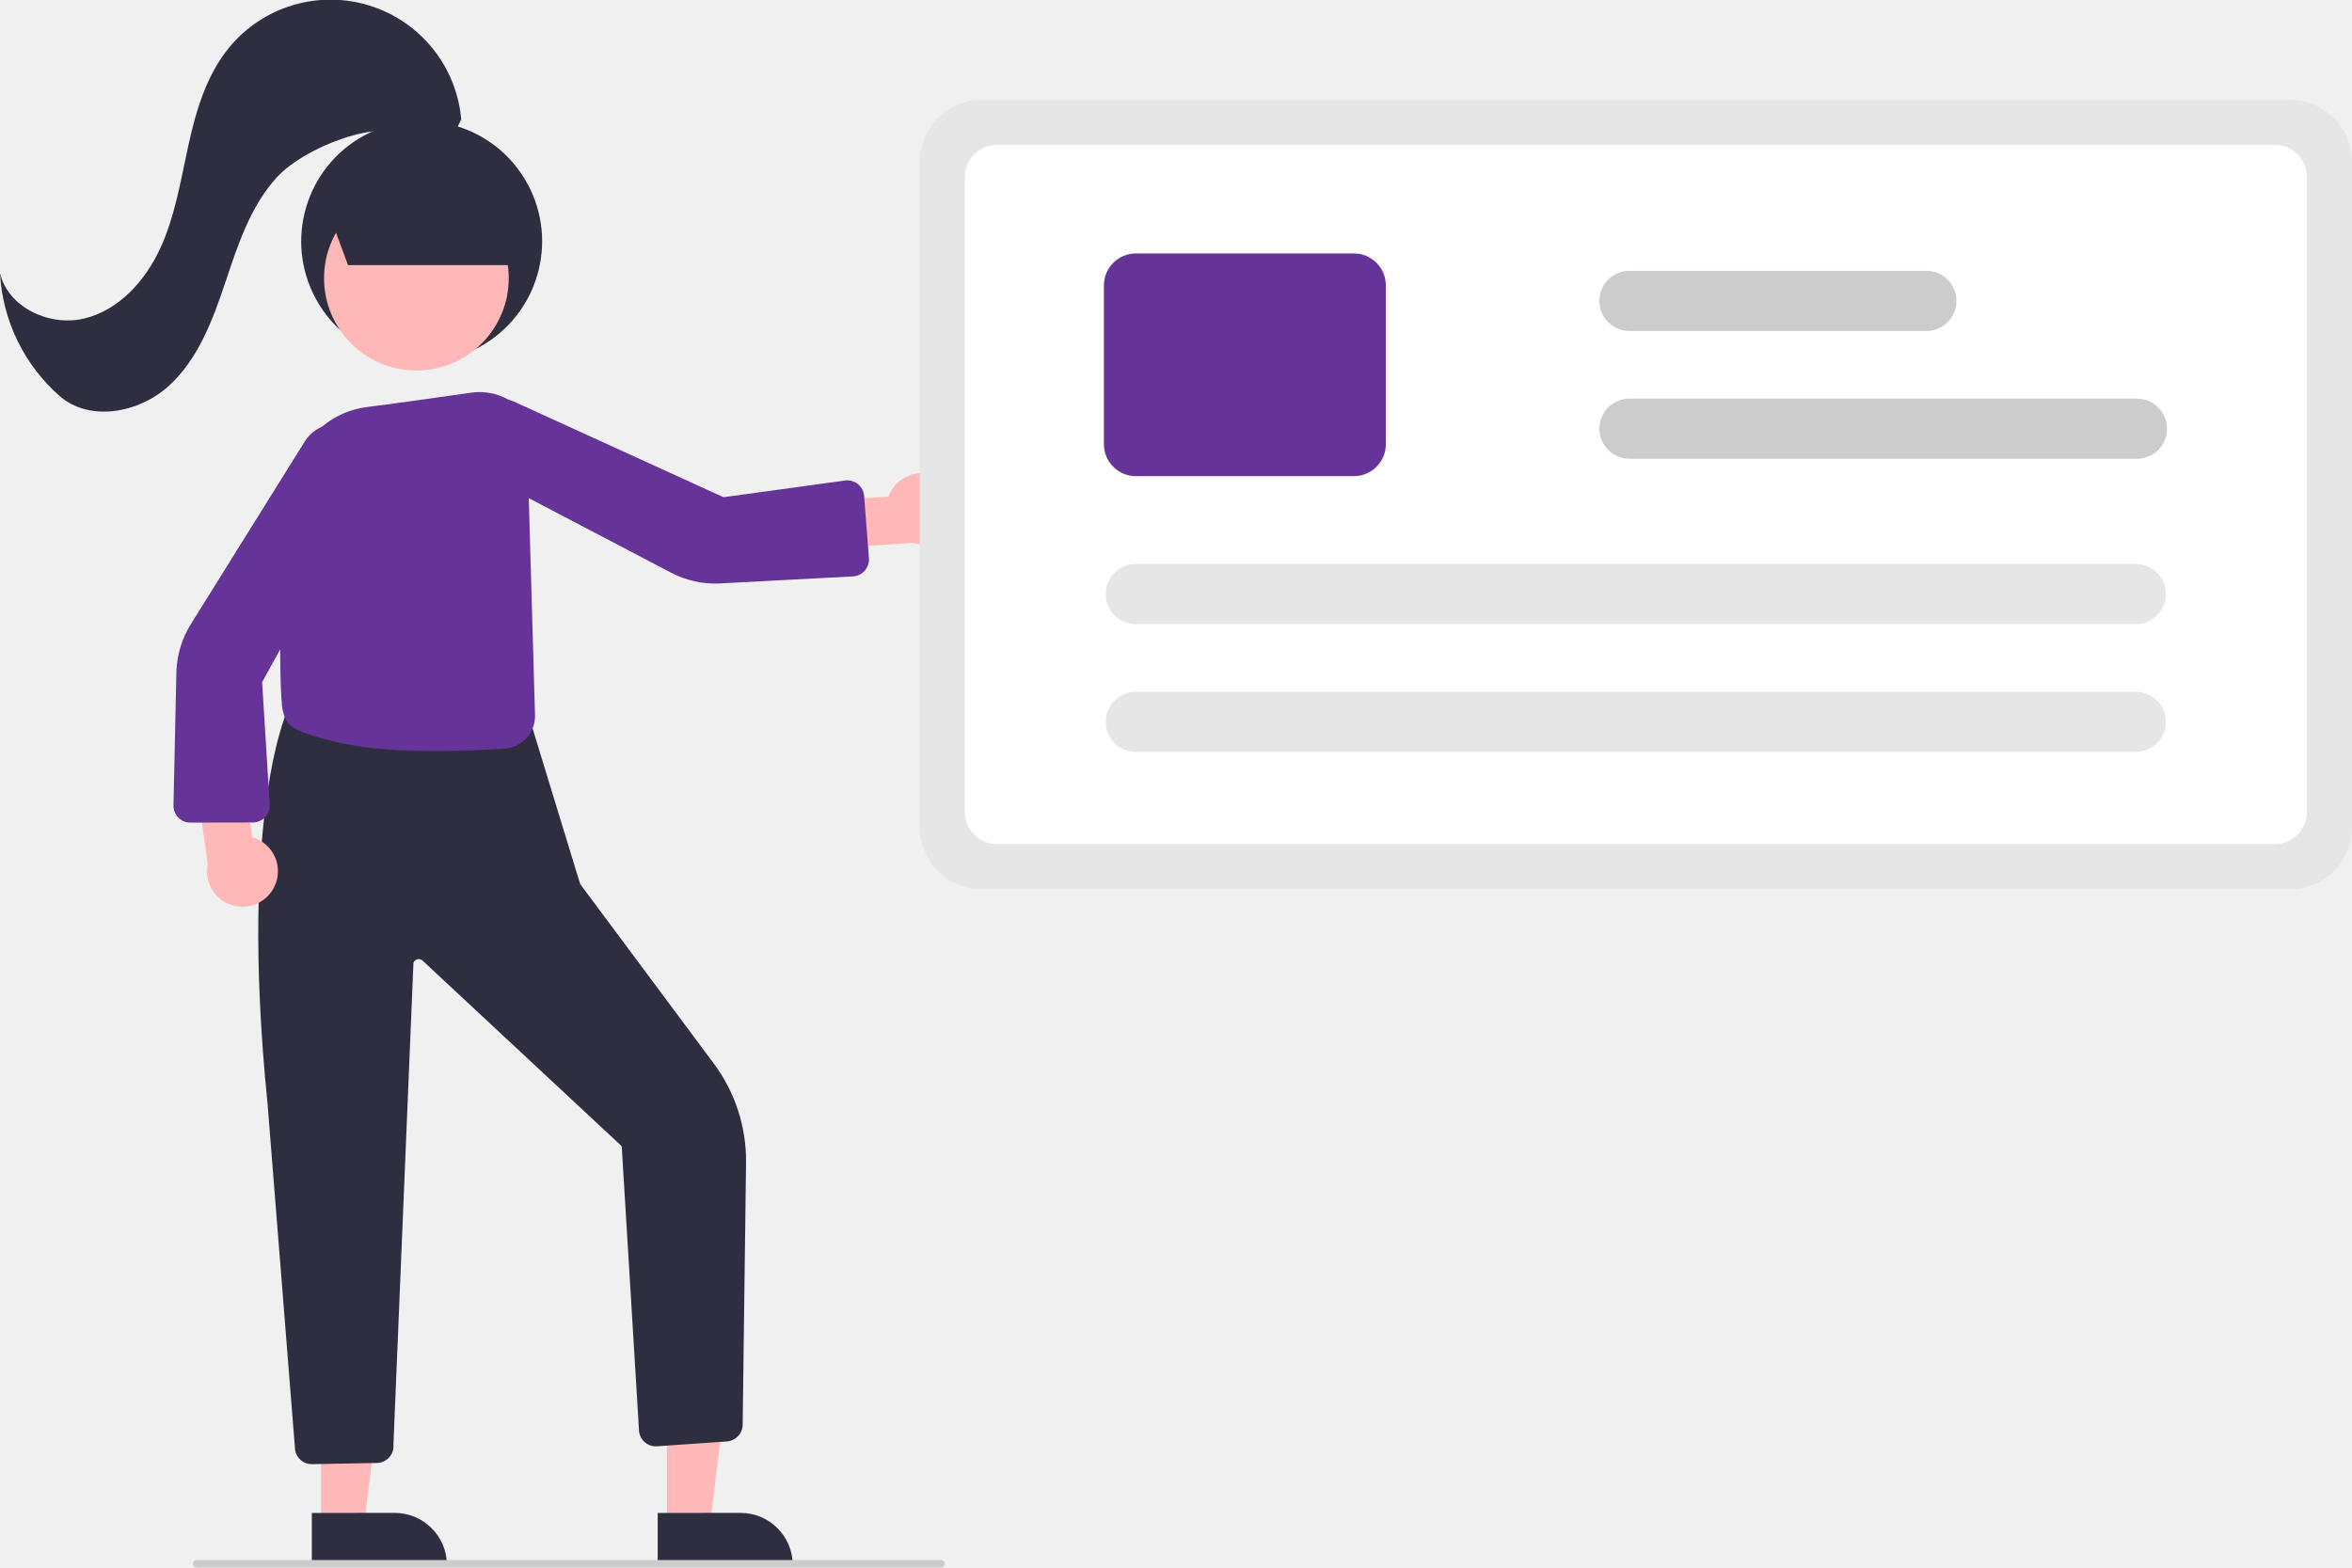
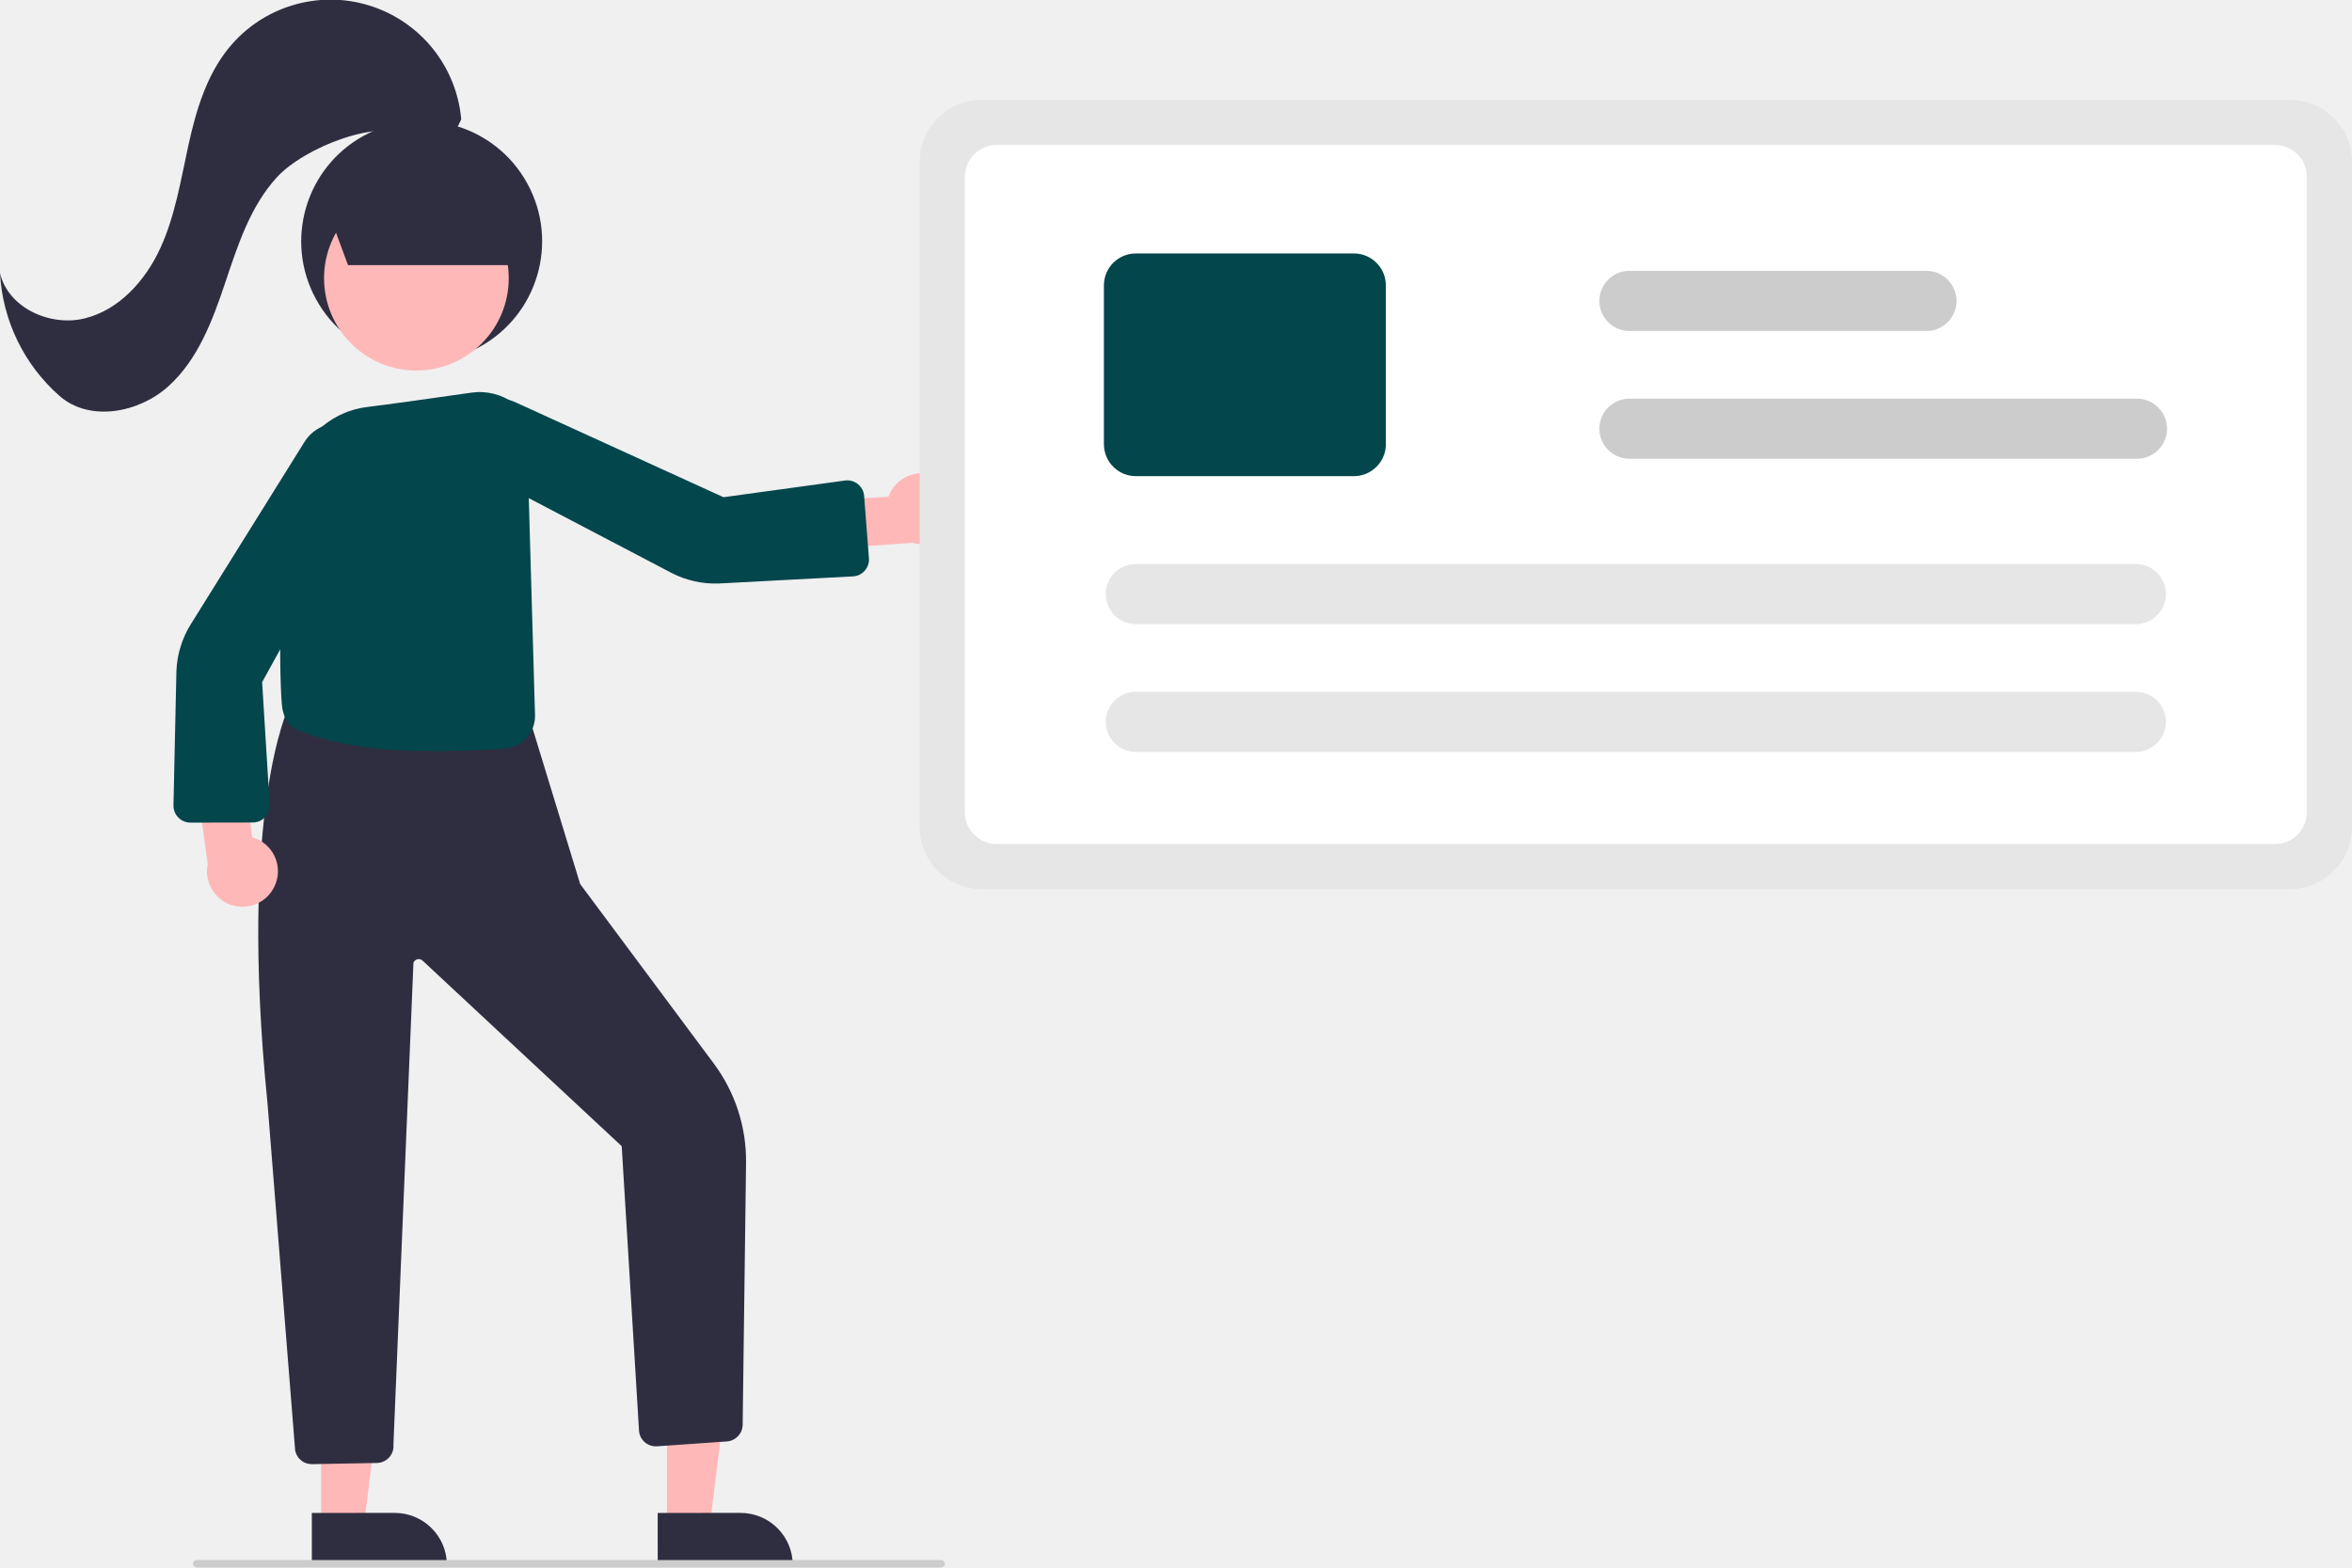
<svg xmlns="http://www.w3.org/2000/svg" data-name="Layer 1" width="625.645" height="417.059" viewBox="0 0 625.645 417.059">
  <polygon points="85.4 405.79 96.832 405.789 102.269 361.693 85.396 361.695 85.4 405.79" fill="#ffb8b8" />
  <path d="M370.128,643.993H406.058a0,0,0,0,1,0,0v13.882a0,0,0,0,1,0,0H384.01A13.882,13.882,0,0,1,370.128,643.993v0a0,0,0,0,1,0,0Z" transform="translate(489.0668 1060.362) rotate(179.9948)" fill="#2f2e41" />
  <polygon points="177.4 405.79 188.832 405.789 194.269 361.693 177.396 361.695 177.4 405.79" fill="#ffb8b8" />
  <path d="M462.128,643.993H498.058a0,0,0,0,1,0,0v13.882a0,0,0,0,1,0,0H476.01A13.882,13.882,0,0,1,462.128,643.993v0A0,0,0,0,1,462.128,643.993Z" transform="translate(673.0669 1060.354) rotate(179.9948)" fill="#2f2e41" />
  <path d="M370.105,631.02A4.493,4.493,0,0,1,365.69,627.386l-7.341-92.245c-7.903-78.117,5.624-105.637,5.762-105.906l.148-.291.325.019,63.453,3.652,13.469,44.06L477.111,524.513a43.331,43.331,0,0,1,8.521,26.287l-.901,69.748a4.526,4.526,0,0,1-4.187,4.431l-18.587,1.293a4.485,4.485,0,0,1-4.787-4.008l-4.605-75.725a.39.39,0,0,0-.107-.208l-52.805-49.216a1.501,1.501,0,0,0-2.496.493l-5.325,128.195a4.446,4.446,0,0,1-1.103,3.382,4.51,4.51,0,0,1-3.292,1.521l-17.247.314C370.16,631.02,370.132,631.02,370.105,631.02Z" transform="translate(-287.1775 -241.4703)" fill="#2f2e41" />
  <circle cx="399.345" cy="305.68" r="32.041" transform="translate(-384.8622 -12.46081) rotate(-28.66321)" fill="#2f2e41" />
  <path d="M536.976,368.575a9.377,9.377,0,0,0-13.457,5.063l-21.394,1.199-2.442,13.179,30.189-2.118a9.428,9.428,0,0,0,7.105-17.324Z" transform="translate(-287.1775 -241.4703)" fill="#ffb8b8" />
  <path d="M360.189,477.317a9.377,9.377,0,0,0-5.948-13.09l-2.621-21.267-13.312-1.559,4.123,29.981a9.428,9.428,0,0,0,17.758,5.936Z" transform="translate(-287.1775 -241.4703)" fill="#ffb8b8" />
  <circle cx="110.764" cy="74.018" r="24.561" fill="#ffb8b8" />
-   <path d="M402.785,441.294c-13.06,0-24.004-1.057-34.858-4.938-4.468-1.597-4.946-3.578-5.574-6.055-.986-3.888-1.527-49.866,3.565-65.125a22.902,22.902,0,0,1,18.973-15.428c4.848-.571,19.35-2.621,27.563-3.792a15.518,15.518,0,0,1,11.446,2.804c2.177,1.635,3.307,3.391,3.36,5.219l2.232,77.739a8.664,8.664,0,0,1-8.09,8.926C416.383,440.984,409.86,441.294,402.785,441.294Z" transform="translate(-287.1775 -241.4703)" fill="#663399" />
-   <path d="M337.82,460.333a4.5,4.5,0,0,1-4.495-4.674l.78-35.655a25.39,25.39,0,0,1,3.817-12.436l30.265-48.549a10.529,10.529,0,0,1,8.933-4.936,10.415,10.415,0,0,1,8.896,5.002h0a10.502,10.502,0,0,1,.247,10.53l-29.358,53.356,2.021,32.748a4.5,4.5,0,0,1-4.49,4.581l-16.607.032Z" transform="translate(-287.1775 -241.4703)" fill="#663399" />
-   <path d="M517.187,393.327a4.455,4.455,0,0,1-3.185,1.5l-35.631,1.89a25.383,25.383,0,0,1-12.677-2.877l-50.677-26.55a10.48,10.48,0,0,1-1.268-17.784l.292.405-.292-.405a10.5,10.5,0,0,1,10.482-1.034L479.634,373.757l32.529-4.467a4.5,4.5,0,0,1,4.879,4.137l1.274,16.558c.006.083.01.165.012.248A4.457,4.457,0,0,1,517.187,393.327Z" transform="translate(-287.1775 -241.4703)" fill="#663399" />
+   <path d="M402.785,441.294c-13.06,0-24.004-1.057-34.858-4.938-4.468-1.597-4.946-3.578-5.574-6.055-.986-3.888-1.527-49.866,3.565-65.125a22.902,22.902,0,0,1,18.973-15.428c4.848-.571,19.35-2.621,27.563-3.792a15.518,15.518,0,0,1,11.446,2.804c2.177,1.635,3.307,3.391,3.36,5.219l2.232,77.739a8.664,8.664,0,0,1-8.09,8.926C416.383,440.984,409.86,441.294,402.785,441.294Z" transform="translate(-287.1775 -241.4703)" fill="#03464c" />
+   <path d="M337.82,460.333a4.5,4.5,0,0,1-4.495-4.674l.78-35.655a25.39,25.39,0,0,1,3.817-12.436l30.265-48.549a10.529,10.529,0,0,1,8.933-4.936,10.415,10.415,0,0,1,8.896,5.002h0a10.502,10.502,0,0,1,.247,10.53l-29.358,53.356,2.021,32.748a4.5,4.5,0,0,1-4.49,4.581l-16.607.032Z" transform="translate(-287.1775 -241.4703)" fill="#03464c" />
+   <path d="M517.187,393.327a4.455,4.455,0,0,1-3.185,1.5l-35.631,1.89a25.383,25.383,0,0,1-12.677-2.877l-50.677-26.55a10.48,10.48,0,0,1-1.268-17.784l.292.405-.292-.405a10.5,10.5,0,0,1,10.482-1.034L479.634,373.757l32.529-4.467a4.5,4.5,0,0,1,4.879,4.137l1.274,16.558c.006.083.01.165.012.248A4.457,4.457,0,0,1,517.187,393.327Z" transform="translate(-287.1775 -241.4703)" fill="#03464c" />
  <polygon points="92.571 70.539 86.199 53.332 114.851 45.039 135.33 51.332 135.33 70.539 92.571 70.539" fill="#2f2e41" />
  <path d="M409.868,273.217a34.907,34.907,0,0,0-61.727-19.112c-6.024,7.321-8.807,16.739-10.844,25.998s-3.512,18.762-7.467,27.378S318.901,323.924,309.694,326.186s-20.389-2.831-22.517-12.07a46.845,46.845,0,0,0,15.898,32.751c7.977,6.918,21.001,4.472,28.854-2.587s11.74-17.417,15.102-27.427,6.678-20.445,13.81-28.231,27.347-16.061,36.508-10.81C404.533,281.93,407.111,279.312,409.868,273.217Z" transform="translate(-287.1775 -241.4703)" fill="#2f2e41" />
  <path d="M896.322,478.03h-348a16.519,16.519,0,0,1-16.5-16.5v-177a16.519,16.519,0,0,1,16.5-16.5h348a16.519,16.519,0,0,1,16.5,16.5v177A16.519,16.519,0,0,1,896.322,478.03Z" transform="translate(-287.1775 -241.4703)" fill="#e6e6e6" />
  <path d="M892.322,466.03h-340a8.51,8.51,0,0,1-8.5-8.5v-169a8.509,8.509,0,0,1,8.5-8.5h340a8.509,8.509,0,0,1,8.5,8.5v169A8.51,8.51,0,0,1,892.322,466.03Z" transform="translate(-287.1775 -241.4703)" fill="#fff" />
  <path d="M855.323,441.53h-266a8,8,0,1,1,0-16h266a8,8,0,0,1,0,16Z" transform="translate(-287.1775 -241.4703)" fill="#e6e6e6" />
  <path d="M855.323,407.53h-266a8,8,0,1,1,0-16h266a8,8,0,0,1,0,16Z" transform="translate(-287.1775 -241.4703)" fill="#e6e6e6" />
-   <path d="M647.322,368.157h-58a8.51,8.51,0,0,1-8.5-8.5V317.402a8.51,8.51,0,0,1,8.5-8.5h58a8.51,8.51,0,0,1,8.5,8.5v42.255A8.51,8.51,0,0,1,647.322,368.157Z" transform="translate(-287.1775 -241.4703)" fill="#663399" />
+   <path d="M647.322,368.157h-58a8.51,8.51,0,0,1-8.5-8.5V317.402a8.51,8.51,0,0,1,8.5-8.5h58a8.51,8.51,0,0,1,8.5,8.5v42.255A8.51,8.51,0,0,1,647.322,368.157Z" transform="translate(-287.1775 -241.4703)" fill="#03464c" />
  <path d="M855.618,363.53h-135a8,8,0,1,1,0-16h135a8,8,0,0,1,0,16Z" transform="translate(-287.1775 -241.4703)" fill="#ccc" />
  <path d="M799.618,329.53h-79a8,8,0,1,1,0-16h79a8,8,0,0,1,0,16Z" transform="translate(-287.1775 -241.4703)" fill="#ccc" />
  <path d="M537.496,658.53h-198a1,1,0,1,1,0-2h198a1,1,0,0,1,0,2Z" transform="translate(-287.1775 -241.4703)" fill="#ccc" />
</svg>
